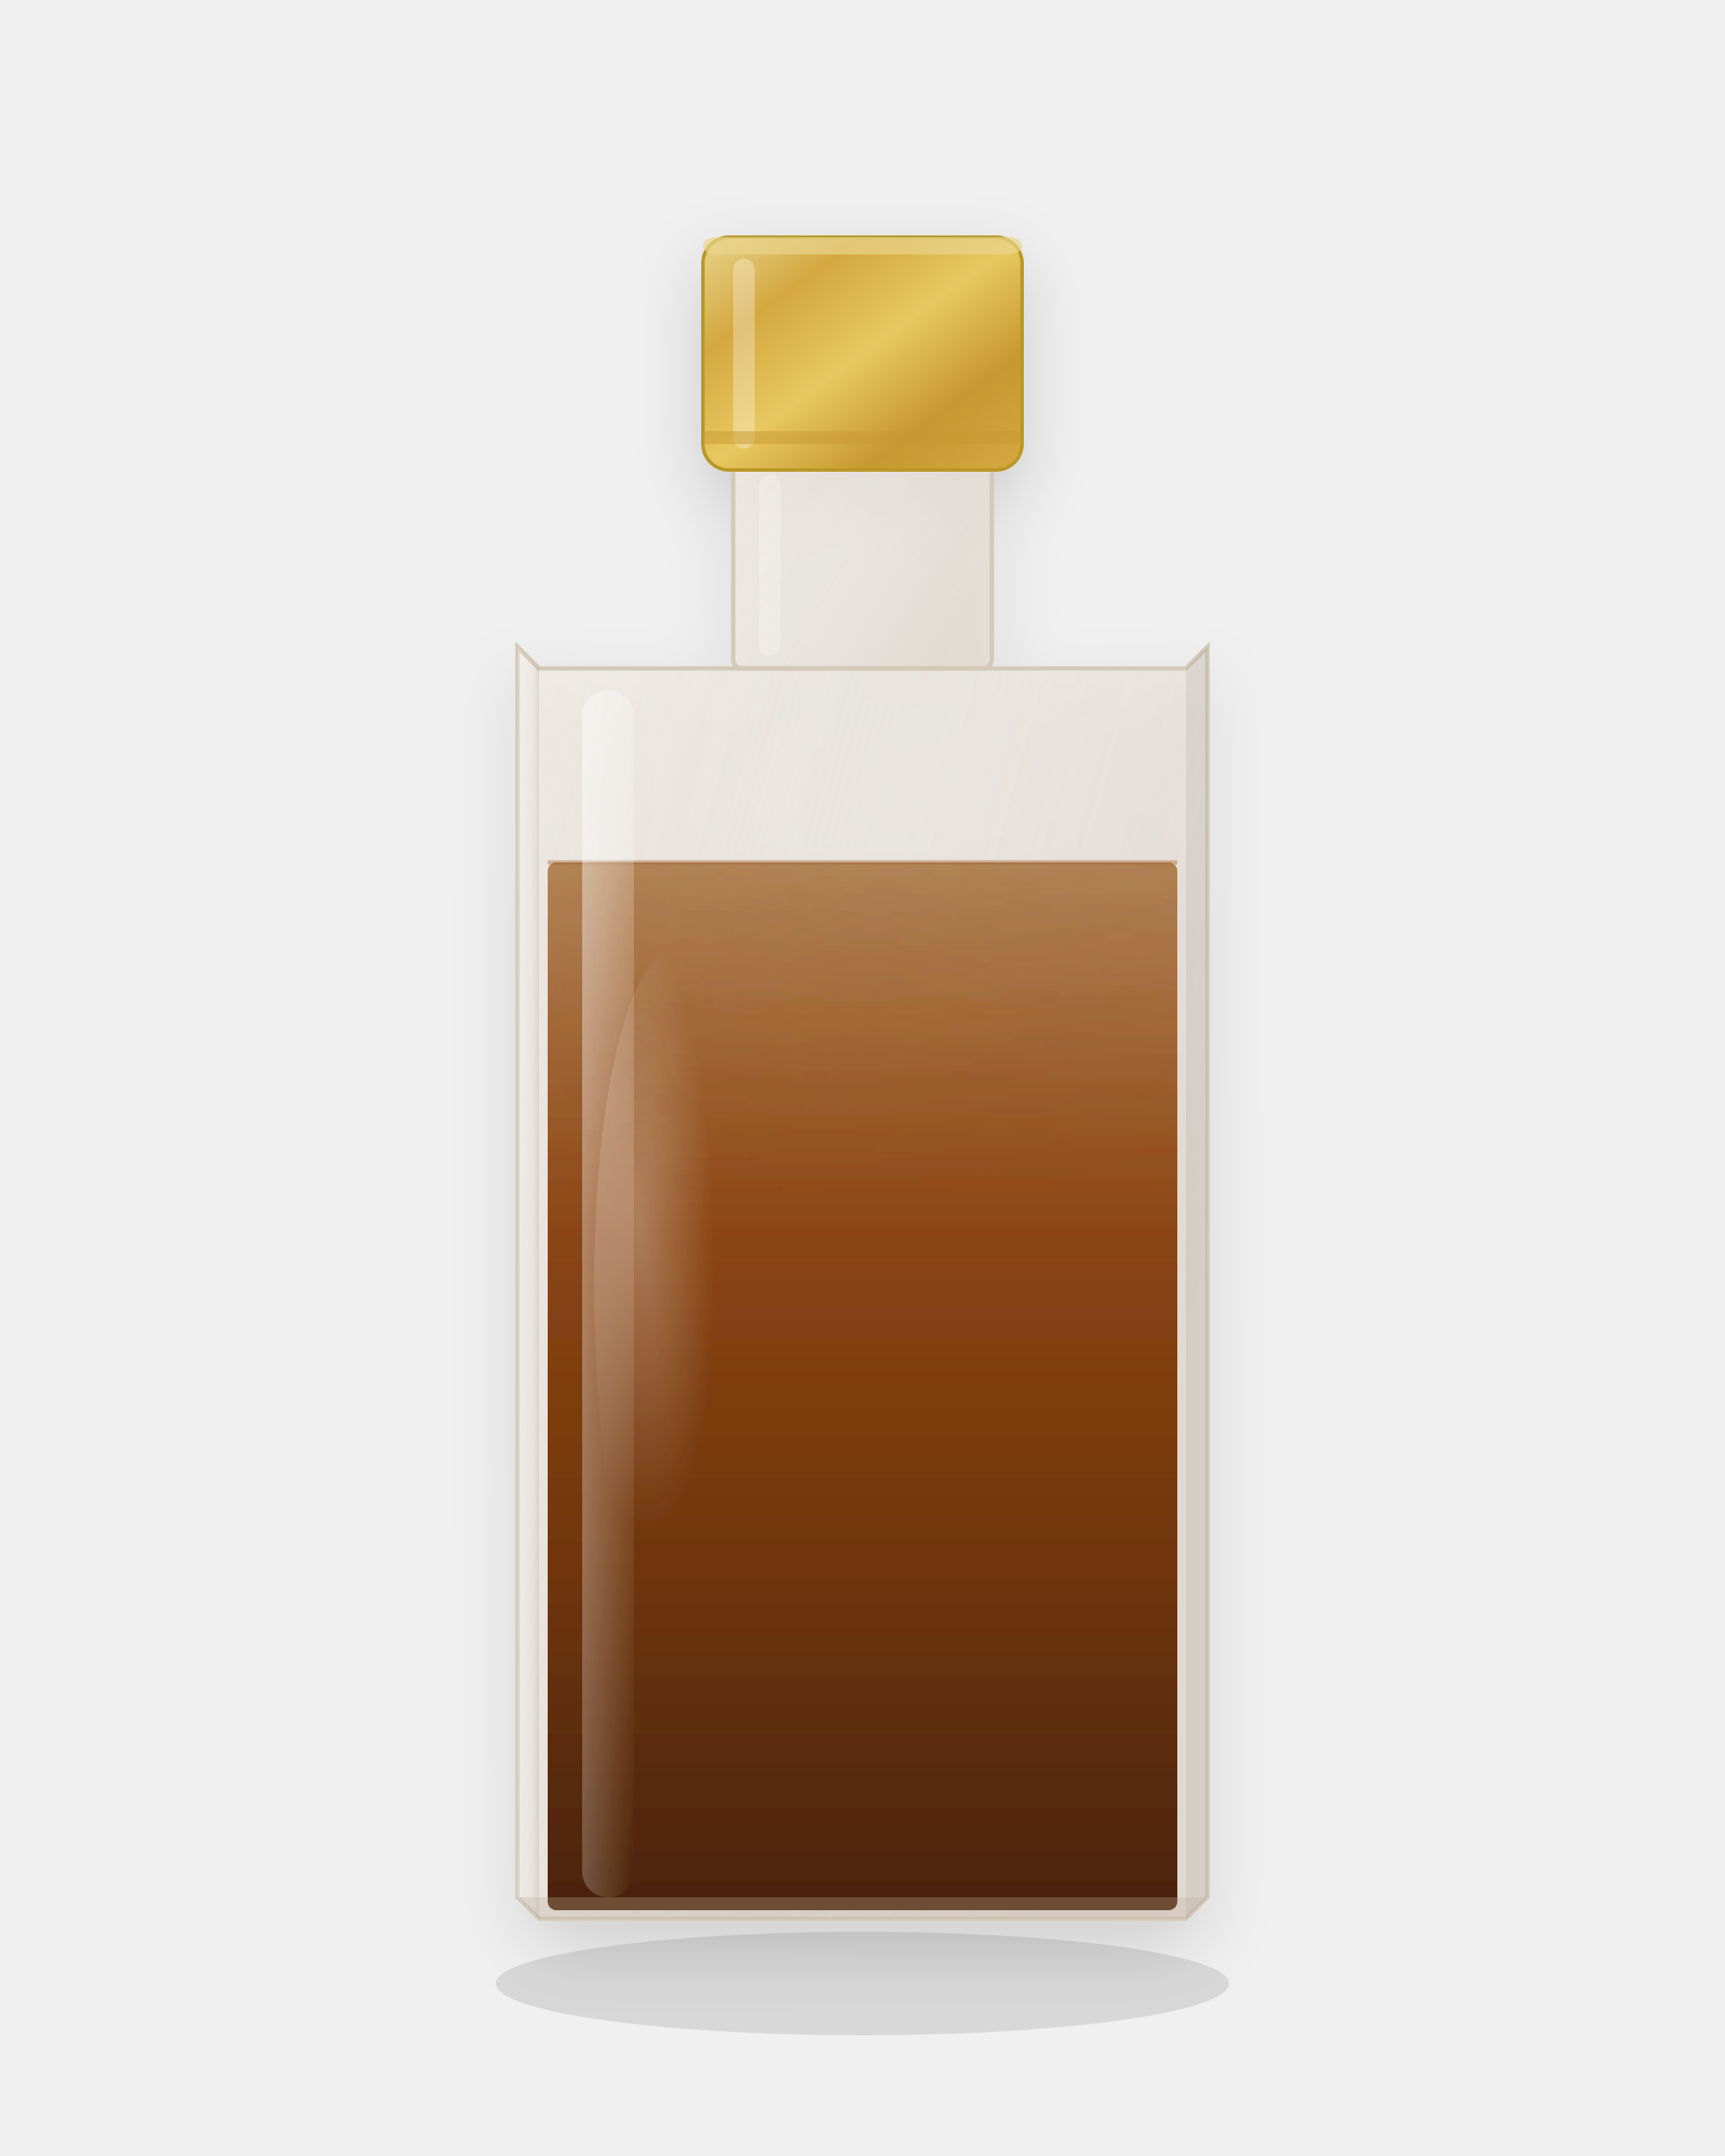
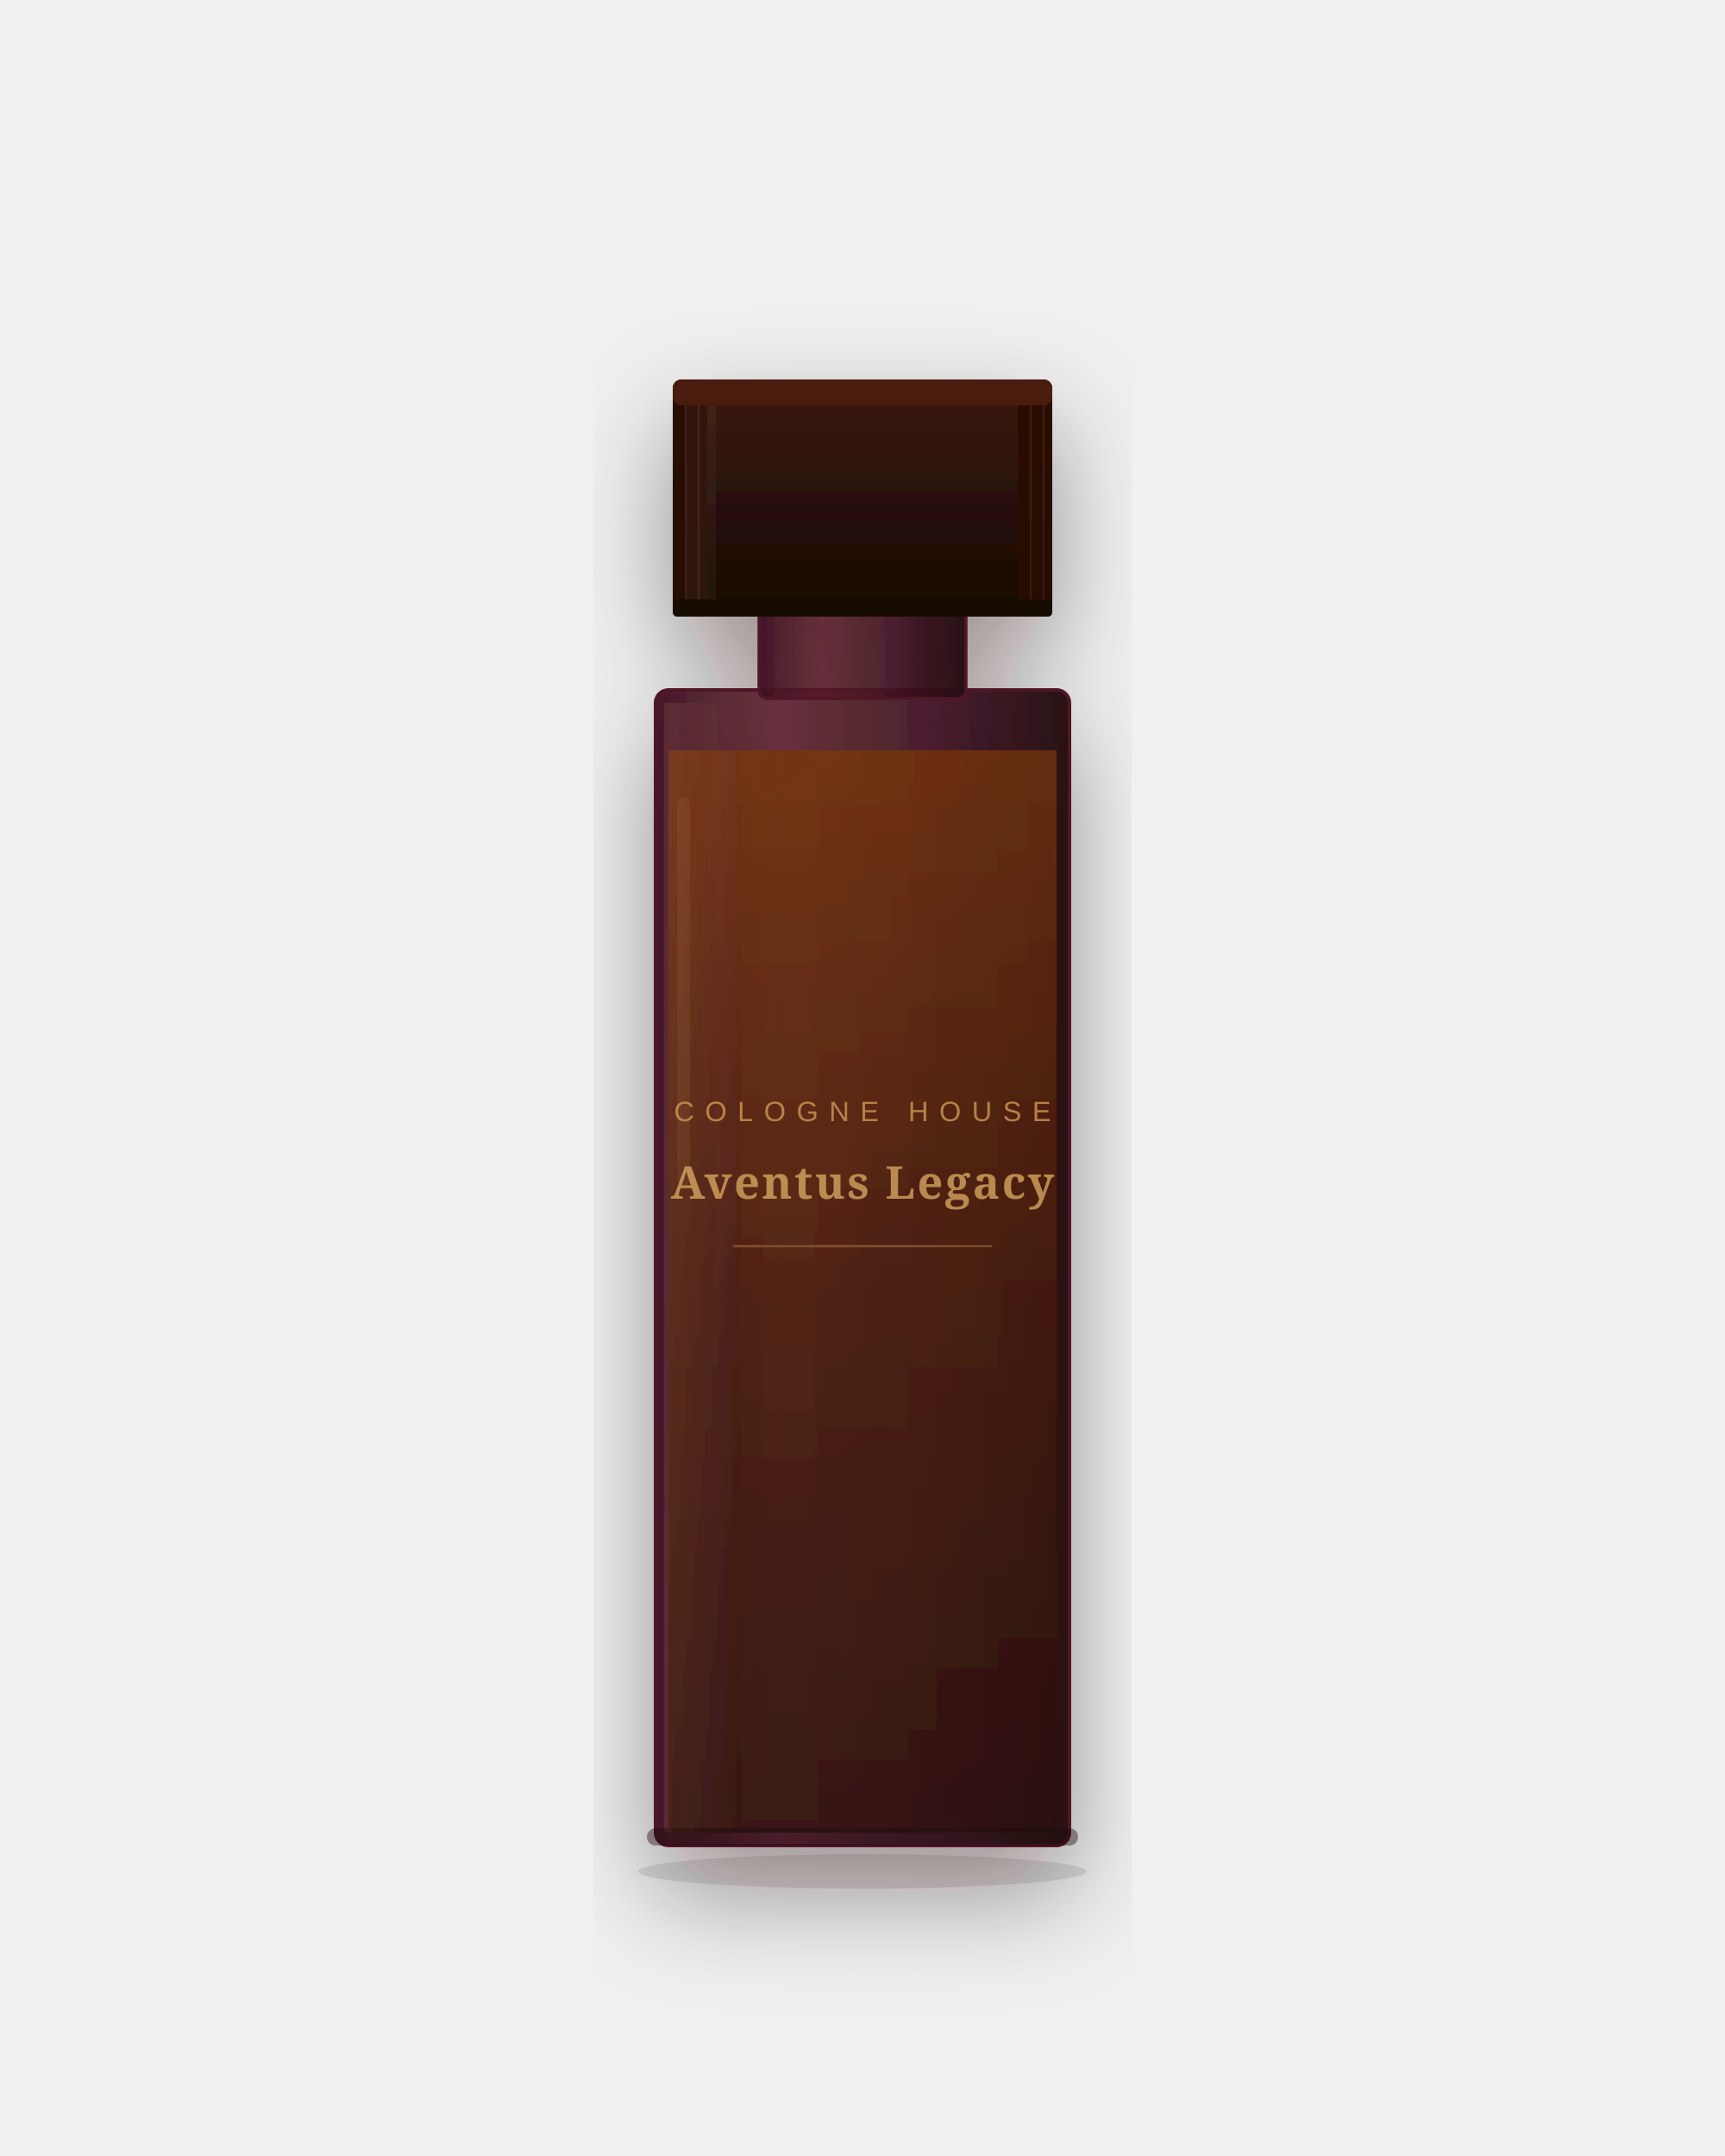
- <svg xmlns="http://www.w3.org/2000/svg" viewBox="0 0 400 500" fill="none">
+ <svg xmlns="http://www.w3.org/2000/svg" viewBox="0 0 400 500" width="400" height="500">
  <defs>
-     <linearGradient id="glassGrad" x1="0" y1="0" x2="1" y2="0.5">
-       <stop offset="0%" stop-color="#f0e8de" stop-opacity="0.55" />
-       <stop offset="50%" stop-color="#e8ddd0" stop-opacity="0.35" />
-       <stop offset="100%" stop-color="#ddd0c0" stop-opacity="0.5" />
+     <linearGradient id="av-glass" x1="0" y1="0" x2="1" y2="0">
+       <stop offset="0%" stop-color="#3d1020" stop-opacity="0.95" />
+       <stop offset="30%" stop-color="#581828" stop-opacity="0.82" />
+       <stop offset="68%" stop-color="#3d1020" stop-opacity="0.90" />
+       <stop offset="100%" stop-color="#250810" stop-opacity="0.98" />
    </linearGradient>
-     <linearGradient id="liquidGrad" x1="0" y1="0" x2="0" y2="1">
-       <stop offset="0%" stop-color="#a0622a" stop-opacity="0.75" />
-       <stop offset="35%" stop-color="#8B4513" />
-       <stop offset="70%" stop-color="#6d340e" />
-       <stop offset="100%" stop-color="#4a2308" />
+     <linearGradient id="av-liquid" x1="0" y1="0" x2="0" y2="1">
+       <stop offset="0%" stop-color="#7a3808" />
+       <stop offset="50%" stop-color="#4a2008" />
+       <stop offset="100%" stop-color="#280e04" />
    </linearGradient>
-     <linearGradient id="highlightGrad" x1="0" y1="0" x2="1" y2="1">
-       <stop offset="0%" stop-color="#ffffff" stop-opacity="0.45" />
-       <stop offset="100%" stop-color="#ffffff" stop-opacity="0" />
+     <linearGradient id="av-cap" x1="0" y1="0" x2="0" y2="1">
+       <stop offset="0%" stop-color="#3c1a0c" />
+       <stop offset="100%" stop-color="#160804" />
    </linearGradient>
-     <linearGradient id="capGrad" x1="0" y1="0" x2="1" y2="1">
-       <stop offset="0%" stop-color="#e8d48c" />
-       <stop offset="25%" stop-color="#d4a840" />
-       <stop offset="50%" stop-color="#e8c860" />
-       <stop offset="75%" stop-color="#c89830" />
-       <stop offset="100%" stop-color="#d4a840" />
+     <linearGradient id="av-hl" x1="0" y1="0" x2="1" y2="0">
+       <stop offset="0%" stop-color="#c08060" stop-opacity="0.3" />
+       <stop offset="100%" stop-color="#c08060" stop-opacity="0" />
    </linearGradient>
-     <linearGradient id="bevelGrad" x1="0" y1="0" x2="1" y2="0">
-       <stop offset="0%" stop-color="#ffffff" stop-opacity="0.2" />
-       <stop offset="50%" stop-color="#ffffff" stop-opacity="0" />
-       <stop offset="100%" stop-color="#000000" stop-opacity="0.08" />
-     </linearGradient>
-     <filter id="shadow" x="-10%" y="-5%" width="120%" height="115%">
-       <feGaussianBlur in="SourceAlpha" stdDeviation="8" result="blur" />
-       <feOffset in="blur" dx="0" dy="6" result="offsetBlur" />
-       <feFlood flood-color="#000000" flood-opacity="0.15" result="color" />
-       <feComposite in="color" in2="offsetBlur" operator="in" result="shadow" />
-       <feMerge>
-         <feMergeNode in="shadow" />
-         <feMergeNode in="SourceGraphic" />
-       </feMerge>
+     <filter id="av-sh">
+       <feDropShadow dx="0" dy="10" stdDeviation="12" flood-color="#180608" flood-opacity="0.4" />
    </filter>
-     <radialGradient id="reflectionGrad" cx="0.25" cy="0.35" r="0.4">
-       <stop offset="0%" stop-color="#ffffff" stop-opacity="0.3" />
-       <stop offset="100%" stop-color="#ffffff" stop-opacity="0" />
-     </radialGradient>
  </defs>
-   <ellipse cx="200" cy="460" rx="85" ry="12" fill="#000" opacity="0.1" />
-   <g filter="url(#shadow)">
-     <path d="       M 125 155       L 120 150       L 120 440       L 125 445       L 275 445       L 280 440       L 280 150       L 275 155       Z     " fill="url(#glassGrad)" stroke="#d4c8b8" stroke-width="1" />
-     <path d="       M 120 150 L 125 155 L 125 445 L 120 440 Z     " fill="url(#bevelGrad)" />
-     <path d="       M 280 150 L 275 155 L 275 445 L 280 440 Z     " fill="#000" opacity="0.06" />
-     <rect x="127" y="200" width="146" height="243" rx="2" fill="url(#liquidGrad)" />
-     <line x1="127" y1="200" x2="273" y2="200" stroke="#a0622a" stroke-width="1" opacity="0.4" />
-     <rect x="135" y="160" width="12" height="280" rx="6" fill="url(#highlightGrad)" />
-     <ellipse cx="160" cy="310" rx="22" ry="90" fill="url(#reflectionGrad)" transform="rotate(-2 160 310)" />
-     <path d="       M 120 440 L 125 445 L 275 445 L 280 440 Z     " fill="#c0b0a0" opacity="0.3" />
-     <rect x="170" y="105" width="60" height="50" rx="2" fill="url(#glassGrad)" stroke="#d4c8b8" stroke-width="1" />
-     <rect x="176" y="110" width="5" height="42" rx="2.5" fill="#ffffff" opacity="0.2" />
-     <rect x="163" y="55" width="74" height="54" rx="6" fill="url(#capGrad)" stroke="#b89828" stroke-width="0.8" />
-     <rect x="170" y="60" width="5" height="44" rx="2.5" fill="#ffffff" opacity="0.3" />
-     <rect x="163" y="55" width="74" height="4" rx="3" fill="#e8d48c" opacity="0.7" />
-     <rect x="163" y="100" width="74" height="3" rx="1" fill="#c89830" opacity="0.5" />
+   <g filter="url(#av-sh)">
+     <rect x="152" y="160" width="96" height="268" rx="3" fill="url(#av-glass)" stroke="#501828" stroke-width="0.8" />
+     <clipPath id="av-cl">
+       <rect x="155" y="163" width="90" height="262" rx="2" />
+     </clipPath>
+     <rect x="155" y="174" width="90" height="251" fill="url(#av-liquid)" clip-path="url(#av-cl)" opacity="0.70" />
+     <rect x="154" y="163" width="17" height="262" fill="url(#av-hl)" opacity="0.5" />
+     <rect x="157" y="185" width="3" height="90" rx="1.5" fill="#f0a870" opacity="0.08" />
+     <text x="200" y="260" font-family="'Trebuchet MS',Arial,sans-serif" font-size="6.5" fill="#c89050" text-anchor="middle" letter-spacing="2.5" opacity="0.85">COLOGNE HOUSE</text>
+     <text x="200" y="278" font-family="Georgia,serif" font-size="10.5" font-weight="bold" fill="#d8a860" text-anchor="middle" letter-spacing="0.5" opacity="0.78">Aventus Legacy</text>
+     <line x1="170" y1="289" x2="230" y2="289" stroke="#c89050" stroke-width="0.5" opacity="0.4" />
+     <rect x="150" y="424" width="100" height="4" rx="2" fill="#180608" opacity="0.4" />
+     <rect x="176" y="141" width="48" height="21" rx="2" fill="url(#av-glass)" stroke="#501828" stroke-width="0.7" />
+     <rect x="156" y="88" width="88" height="55" rx="2" fill="url(#av-cap)" />
+     <rect x="156" y="90" width="8" height="51" rx="1" fill="#280c04" opacity="0.9" />
+     <rect x="236" y="90" width="8" height="51" rx="1" fill="#280c04" opacity="0.9" />
+     <line x1="159" y1="92" x2="159" y2="139" stroke="#ffffff" stroke-width="0.4" opacity="0.08" />
+     <line x1="162" y1="92" x2="162" y2="139" stroke="#ffffff" stroke-width="0.4" opacity="0.08" />
+     <line x1="239" y1="92" x2="239" y2="139" stroke="#ffffff" stroke-width="0.4" opacity="0.08" />
+     <line x1="242" y1="92" x2="242" y2="139" stroke="#ffffff" stroke-width="0.4" opacity="0.08" />
+     <rect x="156" y="88" width="88" height="6" rx="2" fill="#481c0c" />
+     <rect x="159" y="94" width="7" height="45" fill="#ffffff" opacity="0.04" />
+     <rect x="156" y="139" width="88" height="4" rx="1" fill="#180800" />
+     <ellipse cx="200" cy="434" rx="52" ry="4" fill="#180608" opacity="0.1" />
  </g>
</svg>
